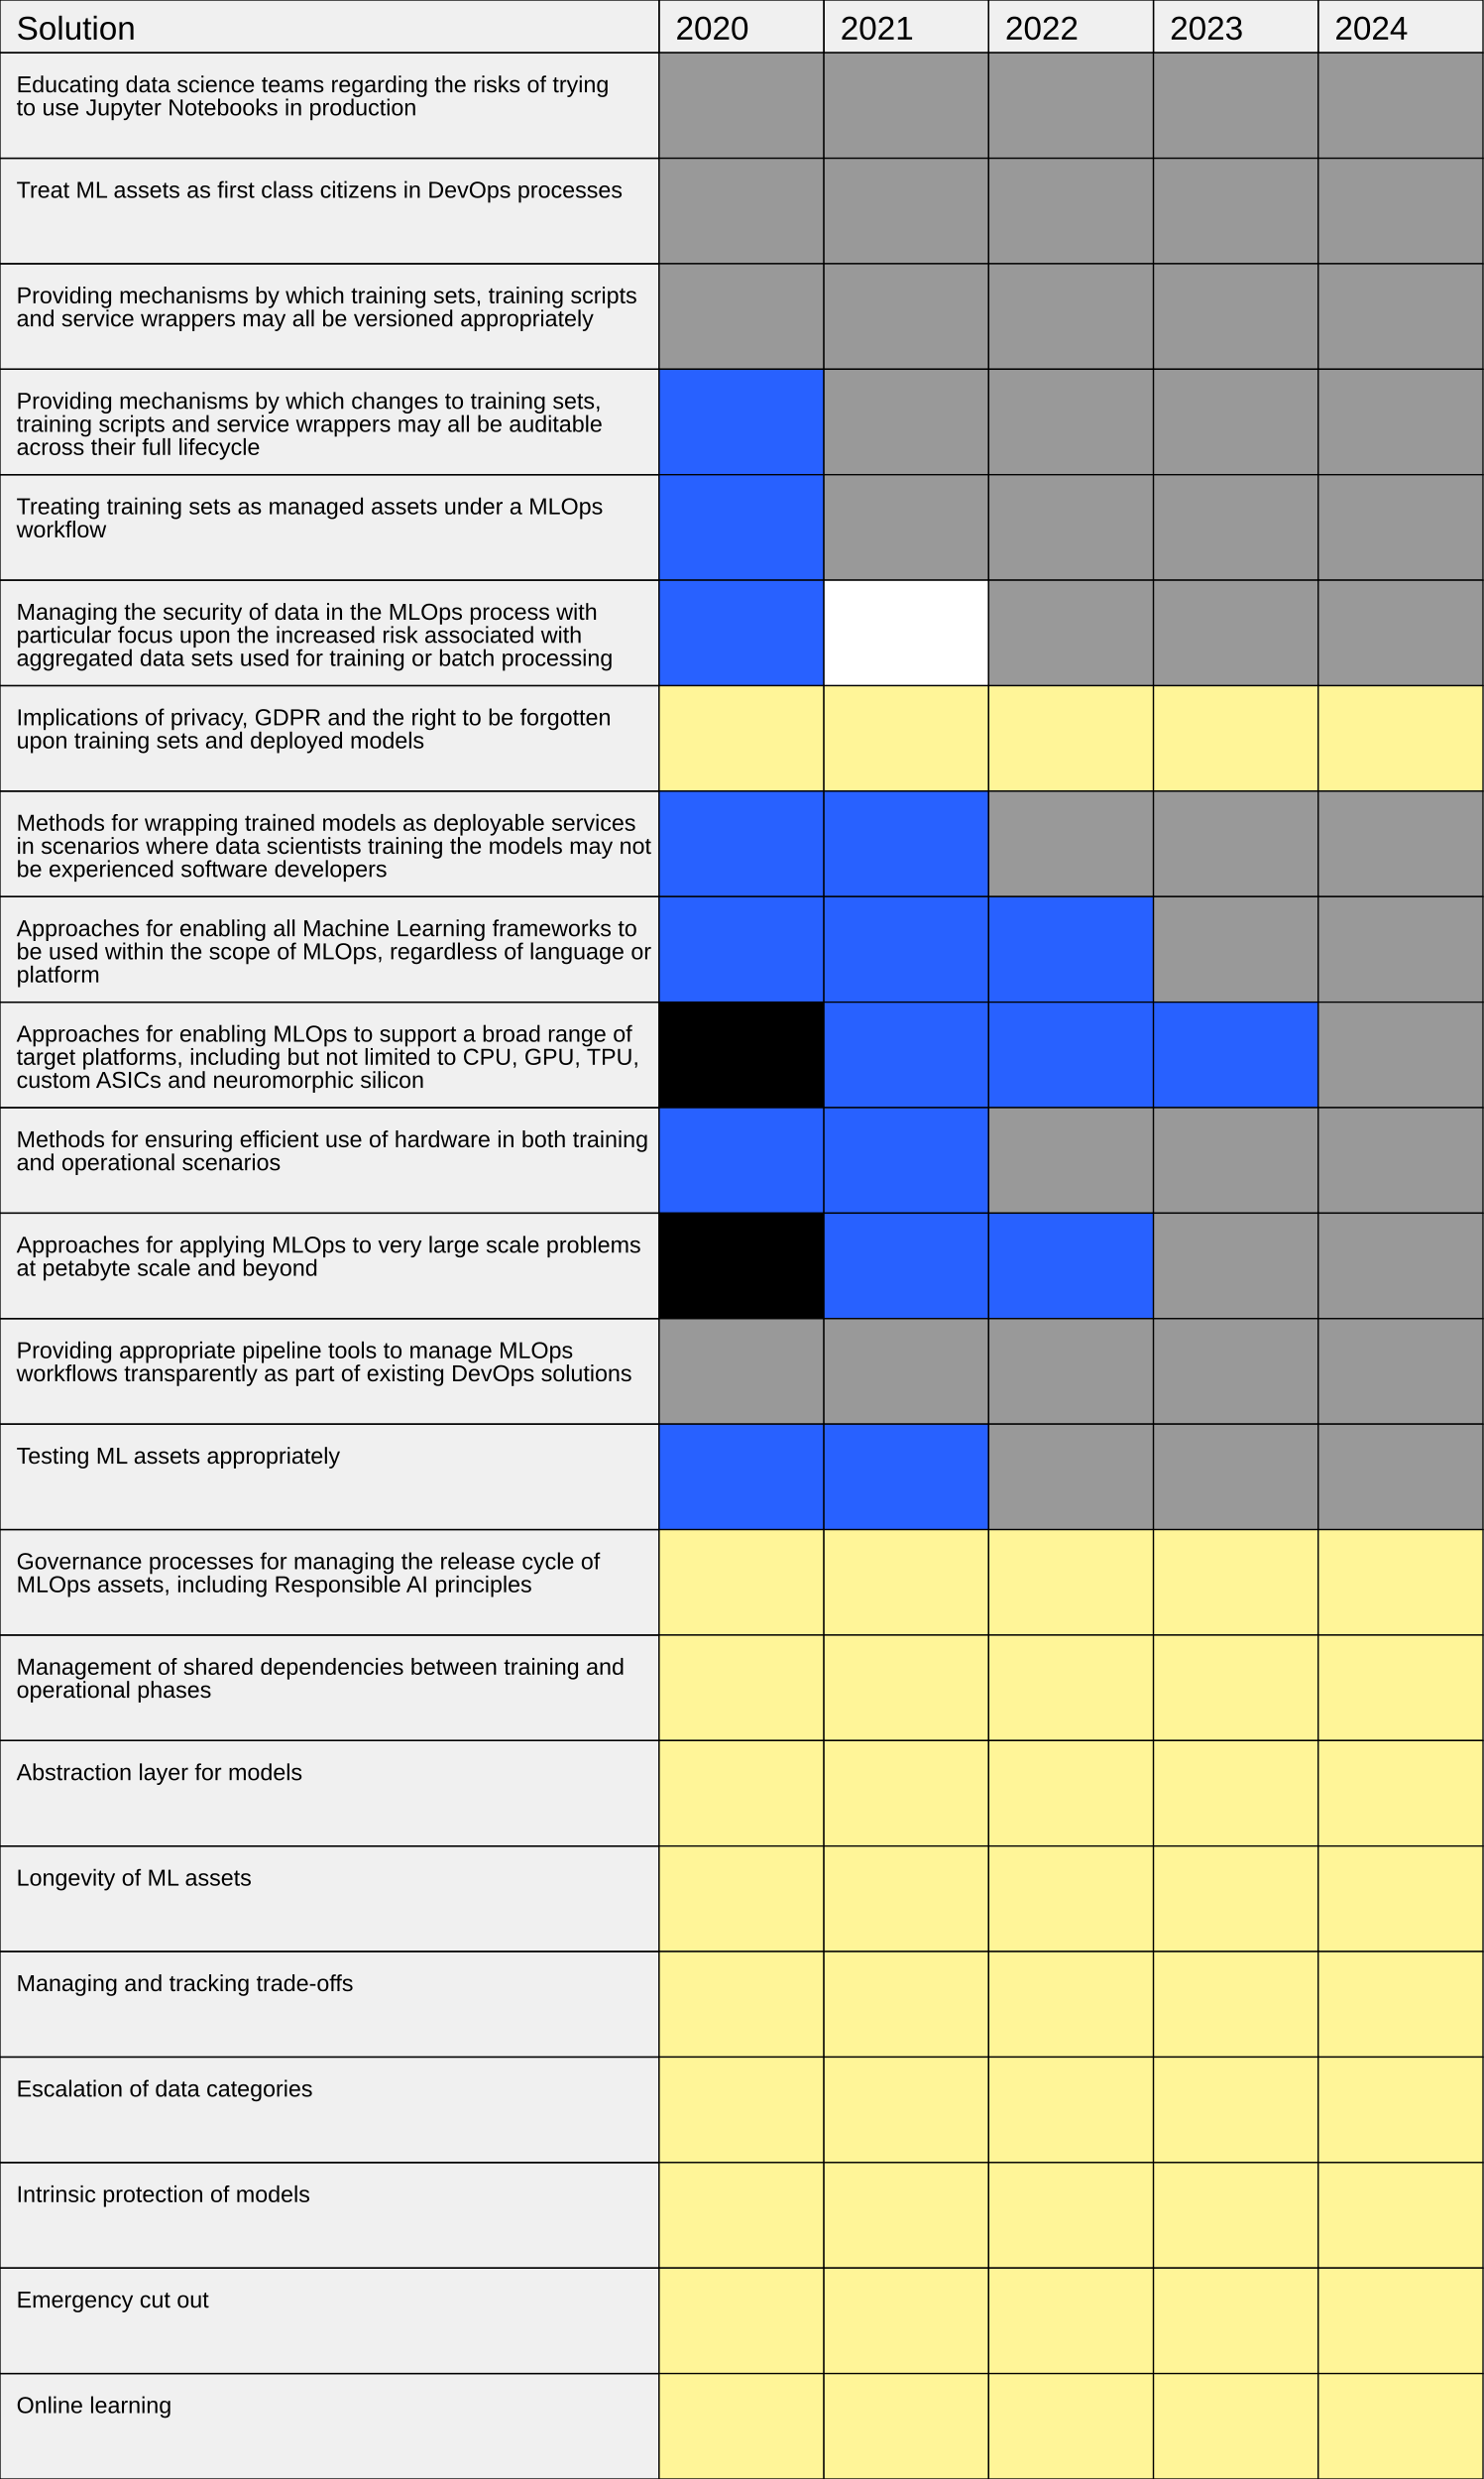
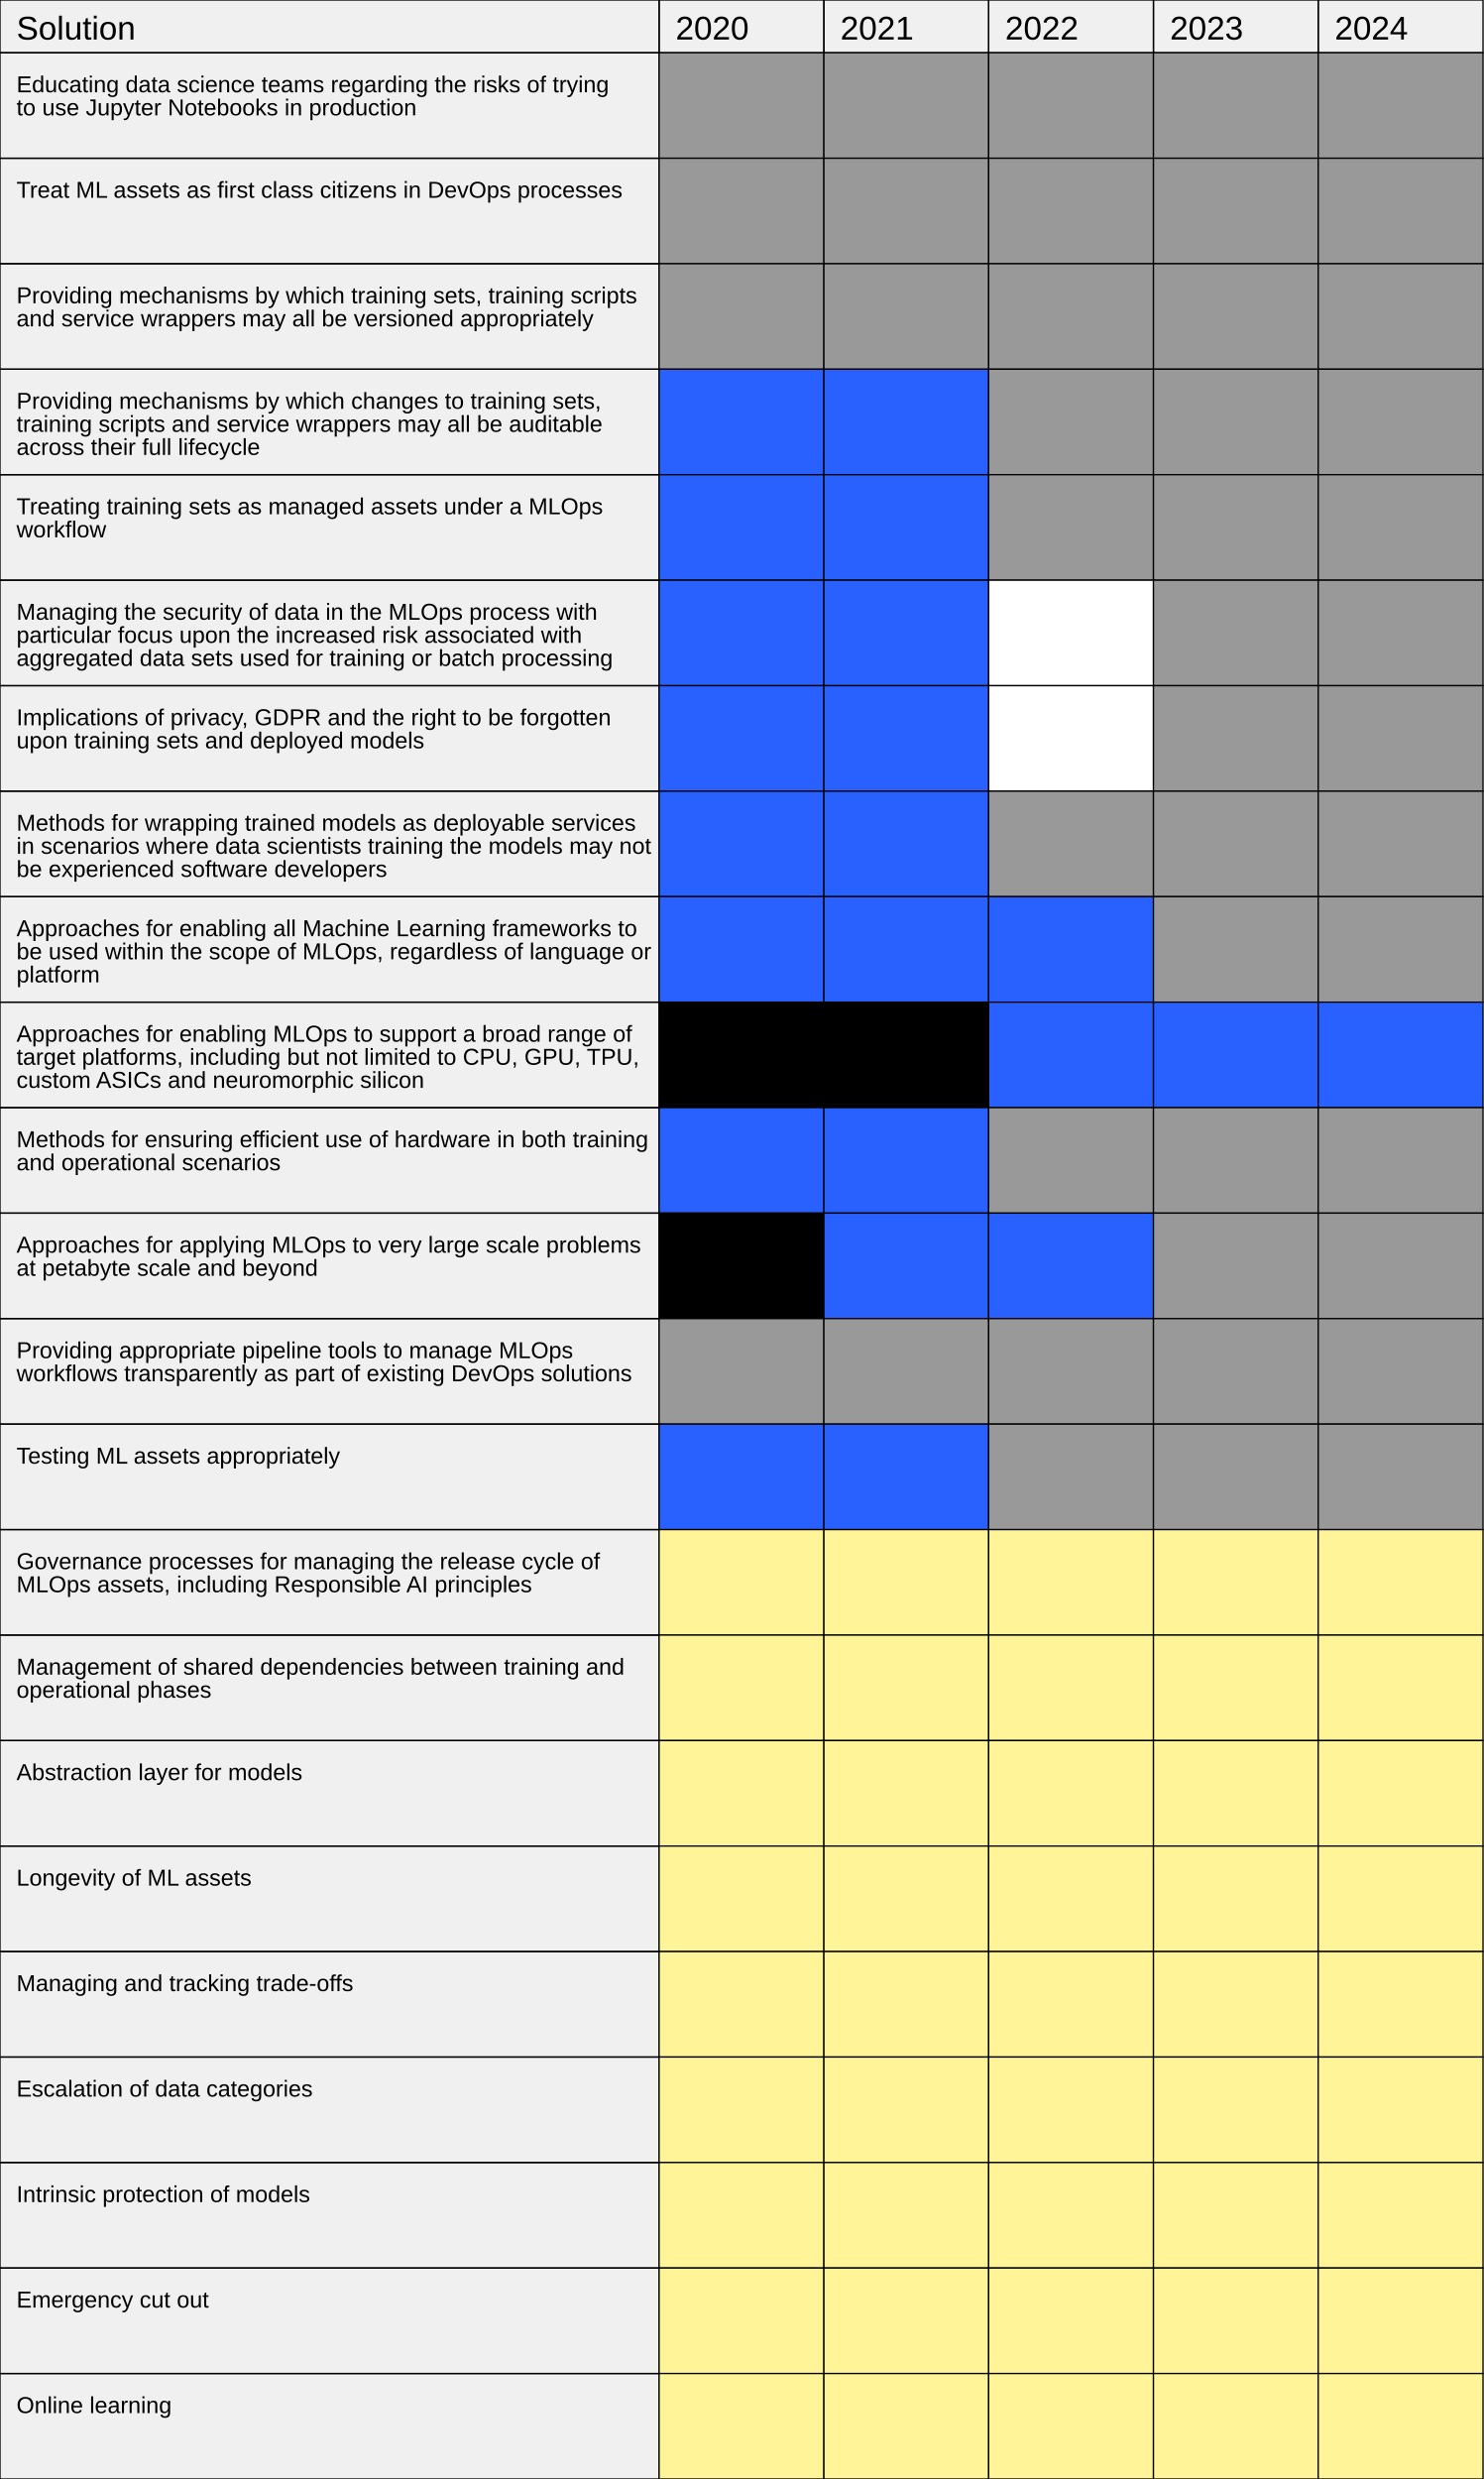
<svg xmlns="http://www.w3.org/2000/svg" width="100%" height="100%" viewBox="0 0 450 752">
  <defs>
    <rect id="TBD" width="50" height="16" fill="#fff598" stroke="black" stroke-width="0.4" vector-effect="non-scaling-stroke" shape-rendering="geometricPrecision" />
    <rect id="RR" width="50" height="16" fill="#000000" stroke="black" stroke-width="0.4" vector-effect="non-scaling-stroke" shape-rendering="geometricPrecision" />
    <rect id="DU" width="50" height="16" fill="#2861ff" stroke="black" stroke-width="0.4" vector-effect="non-scaling-stroke" shape-rendering="geometricPrecision" />
    <rect id="CI" width="50" height="16" fill="#999999" stroke="black" stroke-width="0.4" vector-effect="non-scaling-stroke" shape-rendering="geometricPrecision" />
    <rect id="QPP" width="50" height="16" fill="#ffffff" stroke="black" stroke-width="0.4" vector-effect="non-scaling-stroke" shape-rendering="geometricPrecision" />
    <rect id="item" width="200" height="16" fill="none" stroke="black" stroke-width="0.4" vector-effect="non-scaling-stroke" shape-rendering="geometricPrecision" />
  </defs>
  <g id="headerGroup" transform="translate(0, 0)">
    <rect x="0" y="0" width="200" height="16" fill="none" stroke="black" stroke-width="0.4" />
    <rect x="200" y="0" width="50" height="16" fill="none" stroke="black" stroke-width="0.4" />
    <rect x="250" y="0" width="50" height="16" fill="none" stroke="black" stroke-width="0.4" />
    <rect x="300" y="0" width="50" height="16" fill="none" stroke="black" stroke-width="0.4" />
    <rect x="350" y="0" width="50" height="16" fill="none" stroke="black" stroke-width="0.4" />
    <rect x="400" y="0" width="50" height="16" fill="none" stroke="black" stroke-width="0.4" />
    <text x="0" y="12" font-family="Arial" font-size="10px" text-anchor="left" role="row">
      <tspan x="5">Solution</tspan>
      <tspan x="205">2020</tspan>
      <tspan x="255">2021</tspan>
      <tspan x="305">2022</tspan>
      <tspan x="355">2023</tspan>
      <tspan x="405">2024</tspan>
    </text>
  </g>
  <g id="rowGroup1" transform="translate(0, 16)">
    <use x="0" y="0" transform="scale(1, 2)" href="#item" />
    <use x="200" y="0" transform="scale(1, 2)" href="#CI" />
    <use x="250" y="0" transform="scale(1, 2)" href="#CI" />
    <use x="300" y="0" transform="scale(1, 2)" href="#CI" />
    <use x="350" y="0" transform="scale(1, 2)" href="#CI" />
    <use x="400" y="0" transform="scale(1, 2)" href="#CI" />
    <text x="0" y="12" font-family="Arial" font-size="7px" fill="black" text-anchor="left" role="row">
      <tspan x="5" y="12">Educating data science teams regarding the risks of trying</tspan>
      <tspan x="5" y="19">to use Jupyter Notebooks in production</tspan>
    </text>
  </g>
  <g id="rowGroup2" transform="translate(0, 48)">
    <use x="0" y="0" transform="scale(1, 2)" href="#item" />
    <use x="200" y="0" transform="scale(1, 2)" href="#CI" />
    <use x="250" y="0" transform="scale(1, 2)" href="#CI" />
    <use x="300" y="0" transform="scale(1, 2)" href="#CI" />
    <use x="350" y="0" transform="scale(1, 2)" href="#CI" />
    <use x="400" y="0" transform="scale(1, 2)" href="#CI" />
    <text x="0" y="12" font-family="Arial" font-size="7px" fill="black" text-anchor="left" role="row">
      <tspan x="5" y="12">Treat ML assets as first class citizens in DevOps processes</tspan>
    </text>
  </g>
  <g id="rowGroup3" transform="translate(0, 80)">
    <use x="0" y="0" transform="scale(1, 2)" href="#item" />
    <use x="200" y="0" transform="scale(1, 2)" href="#CI" />
    <use x="250" y="0" transform="scale(1, 2)" href="#CI" />
    <use x="300" y="0" transform="scale(1, 2)" href="#CI" />
    <use x="350" y="0" transform="scale(1, 2)" href="#CI" />
    <use x="400" y="0" transform="scale(1, 2)" href="#CI" />
    <text x="0" y="12" font-family="Arial" font-size="7px" fill="black" text-anchor="left" role="row">
      <tspan x="5" y="12">Providing mechanisms by which training sets, training scripts</tspan>
      <tspan x="5" y="19">and service wrappers may all be versioned appropriately</tspan>
    </text>
  </g>
  <g id="rowGroup4" transform="translate(0, 112)">
    <use x="0" y="0" transform="scale(1, 2)" href="#item" />
    <use x="200" y="0" transform="scale(1, 2)" href="#DU" />
-     <use x="250" y="0" transform="scale(1, 2)" href="#CI" />
+     <use x="250" y="0" transform="scale(1, 2)" href="#DU" />
    <use x="300" y="0" transform="scale(1, 2)" href="#CI" />
    <use x="350" y="0" transform="scale(1, 2)" href="#CI" />
    <use x="400" y="0" transform="scale(1, 2)" href="#CI" />
    <text x="0" y="12" font-family="Arial" font-size="7px" fill="black" text-anchor="left" role="row">
      <tspan x="5" y="12">Providing mechanisms by which changes to training sets,</tspan>
      <tspan x="5" y="19">training scripts and service wrappers may all be auditable</tspan>
      <tspan x="5" y="26">across their full lifecycle</tspan>
    </text>
  </g>
  <g id="rowGroup5" transform="translate(0, 144)">
    <use x="0" y="0" transform="scale(1, 2)" href="#item" />
    <use x="200" y="0" transform="scale(1, 2)" href="#DU" />
-     <use x="250" y="0" transform="scale(1, 2)" href="#CI" />
+     <use x="250" y="0" transform="scale(1, 2)" href="#DU" />
    <use x="300" y="0" transform="scale(1, 2)" href="#CI" />
    <use x="350" y="0" transform="scale(1, 2)" href="#CI" />
    <use x="400" y="0" transform="scale(1, 2)" href="#CI" />
    <text x="0" y="12" font-family="Arial" font-size="7px" fill="black" text-anchor="left" role="row">
      <tspan x="5" y="12">Treating training sets as managed assets under a MLOps</tspan>
      <tspan x="5" y="19">workflow</tspan>
      <tspan x="5" y="26" />
    </text>
  </g>
  <g id="rowGroup6" transform="translate(0, 176)">
    <use x="0" y="0" transform="scale(1, 2)" href="#item" />
    <use x="200" y="0" transform="scale(1, 2)" href="#DU" />
-     <use x="250" y="0" transform="scale(1, 2)" href="#QPP" />
-     <use x="300" y="0" transform="scale(1, 2)" href="#CI" />
+     <use x="250" y="0" transform="scale(1, 2)" href="#DU" />
+     <use x="300" y="0" transform="scale(1, 2)" href="#QPP" />
    <use x="350" y="0" transform="scale(1, 2)" href="#CI" />
    <use x="400" y="0" transform="scale(1, 2)" href="#CI" />
    <text x="0" y="12" font-family="Arial" font-size="7px" fill="black" text-anchor="left" role="row">
      <tspan x="5" y="12">Managing the security of data in the MLOps process with</tspan>
      <tspan x="5" y="19">particular focus upon the increased risk associated with</tspan>
      <tspan x="5" y="26">aggregated data sets used for training or batch processing</tspan>
    </text>
  </g>
  <g id="rowGroup7" transform="translate(0, 208)">
    <use x="0" y="0" transform="scale(1, 2)" href="#item" />
-     <use x="200" y="0" transform="scale(1, 2)" href="#TBD" />
-     <use x="250" y="0" transform="scale(1, 2)" href="#TBD" />
-     <use x="300" y="0" transform="scale(1, 2)" href="#TBD" />
-     <use x="350" y="0" transform="scale(1, 2)" href="#TBD" />
-     <use x="400" y="0" transform="scale(1, 2)" href="#TBD" />
+     <use x="200" y="0" transform="scale(1, 2)" href="#DU" />
+     <use x="250" y="0" transform="scale(1, 2)" href="#DU" />
+     <use x="300" y="0" transform="scale(1, 2)" href="#QPP" />
+     <use x="350" y="0" transform="scale(1, 2)" href="#CI" />
+     <use x="400" y="0" transform="scale(1, 2)" href="#CI" />
    <text x="0" y="12" font-family="Arial" font-size="7px" fill="black" text-anchor="left" role="row">
      <tspan x="5" y="12">Implications of privacy, GDPR and the right to be forgotten</tspan>
      <tspan x="5" y="19">upon training sets and deployed models</tspan>
      <tspan x="5" y="26" />
    </text>
  </g>
  <g id="rowGroup8" transform="translate(0, 240)">
    <use x="0" y="0" transform="scale(1, 2)" href="#item" />
    <use x="200" y="0" transform="scale(1, 2)" href="#DU" />
    <use x="250" y="0" transform="scale(1, 2)" href="#DU" />
    <use x="300" y="0" transform="scale(1, 2)" href="#CI" />
    <use x="350" y="0" transform="scale(1, 2)" href="#CI" />
    <use x="400" y="0" transform="scale(1, 2)" href="#CI" />
    <text x="0" y="12" font-family="Arial" font-size="7px" fill="black" text-anchor="left" role="row">
      <tspan x="5" y="12">Methods for wrapping trained models as deployable services</tspan>
      <tspan x="5" y="19">in scenarios where data scientists training the models may not</tspan>
      <tspan x="5" y="26">be experienced software developers</tspan>
    </text>
  </g>
  <g id="rowGroup9" transform="translate(0, 272)">
    <use x="0" y="0" transform="scale(1, 2)" href="#item" />
    <use x="200" y="0" transform="scale(1, 2)" href="#DU" />
    <use x="250" y="0" transform="scale(1, 2)" href="#DU" />
    <use x="300" y="0" transform="scale(1, 2)" href="#DU" />
    <use x="350" y="0" transform="scale(1, 2)" href="#CI" />
    <use x="400" y="0" transform="scale(1, 2)" href="#CI" />
    <text x="0" y="12" font-family="Arial" font-size="7px" fill="black" text-anchor="left" role="row">
      <tspan x="5" y="12">Approaches for enabling all Machine Learning frameworks to</tspan>
      <tspan x="5" y="19">be used within the scope of MLOps, regardless of language or</tspan>
      <tspan x="5" y="26">platform</tspan>
    </text>
  </g>
  <g id="rowGroup10" transform="translate(0, 304)">
    <use x="0" y="0" transform="scale(1, 2)" href="#item" />
    <use x="200" y="0" transform="scale(1, 2)" href="#RR" />
-     <use x="250" y="0" transform="scale(1, 2)" href="#DU" />
+     <use x="250" y="0" transform="scale(1, 2)" href="#RR" />
    <use x="300" y="0" transform="scale(1, 2)" href="#DU" />
    <use x="350" y="0" transform="scale(1, 2)" href="#DU" />
-     <use x="400" y="0" transform="scale(1, 2)" href="#CI" />
+     <use x="400" y="0" transform="scale(1, 2)" href="#DU" />
    <text x="0" y="12" font-family="Arial" font-size="7px" fill="black" text-anchor="left" role="row">
      <tspan x="5" y="12">Approaches for enabling MLOps to support a broad range of</tspan>
      <tspan x="5" y="19">target platforms, including but not limited to CPU, GPU, TPU,</tspan>
      <tspan x="5" y="26">custom ASICs and neuromorphic silicon</tspan>
    </text>
  </g>
  <g id="rowGroup11" transform="translate(0, 336)">
    <use x="0" y="0" transform="scale(1, 2)" href="#item" />
    <use x="200" y="0" transform="scale(1, 2)" href="#DU" />
    <use x="250" y="0" transform="scale(1, 2)" href="#DU" />
    <use x="300" y="0" transform="scale(1, 2)" href="#CI" />
    <use x="350" y="0" transform="scale(1, 2)" href="#CI" />
    <use x="400" y="0" transform="scale(1, 2)" href="#CI" />
    <text x="0" y="12" font-family="Arial" font-size="7px" fill="black" text-anchor="left" role="row">
      <tspan x="5" y="12">Methods for ensuring efficient use of hardware in both training</tspan>
      <tspan x="5" y="19">and operational scenarios</tspan>
      <tspan x="5" y="26" />
    </text>
  </g>
  <g id="rowGroup12" transform="translate(0, 368)">
    <use x="0" y="0" transform="scale(1, 2)" href="#item" />
    <use x="200" y="0" transform="scale(1, 2)" href="#RR" />
    <use x="250" y="0" transform="scale(1, 2)" href="#DU" />
    <use x="300" y="0" transform="scale(1, 2)" href="#DU" />
    <use x="350" y="0" transform="scale(1, 2)" href="#CI" />
    <use x="400" y="0" transform="scale(1, 2)" href="#CI" />
    <text x="0" y="12" font-family="Arial" font-size="7px" fill="black" text-anchor="left" role="row">
      <tspan x="5" y="12">Approaches for applying MLOps to very large scale problems</tspan>
      <tspan x="5" y="19">at petabyte scale and beyond</tspan>
      <tspan x="5" y="26" />
    </text>
  </g>
  <g id="rowGroup13" transform="translate(0, 400)">
    <use x="0" y="0" transform="scale(1, 2)" href="#item" />
    <use x="200" y="0" transform="scale(1, 2)" href="#CI" />
    <use x="250" y="0" transform="scale(1, 2)" href="#CI" />
    <use x="300" y="0" transform="scale(1, 2)" href="#CI" />
    <use x="350" y="0" transform="scale(1, 2)" href="#CI" />
    <use x="400" y="0" transform="scale(1, 2)" href="#CI" />
    <text x="0" y="12" font-family="Arial" font-size="7px" fill="black" text-anchor="left" role="row">
      <tspan x="5" y="12">Providing appropriate pipeline tools to manage MLOps</tspan>
      <tspan x="5" y="19">workflows transparently as part of existing DevOps solutions</tspan>
      <tspan x="5" y="26" />
    </text>
  </g>
  <g id="rowGroup14" transform="translate(0, 432)">
    <use x="0" y="0" transform="scale(1, 2)" href="#item" />
    <use x="200" y="0" transform="scale(1, 2)" href="#DU" />
    <use x="250" y="0" transform="scale(1, 2)" href="#DU" />
    <use x="300" y="0" transform="scale(1, 2)" href="#CI" />
    <use x="350" y="0" transform="scale(1, 2)" href="#CI" />
    <use x="400" y="0" transform="scale(1, 2)" href="#CI" />
    <text x="0" y="12" font-family="Arial" font-size="7px" fill="black" text-anchor="left" role="row">
      <tspan x="5" y="12">Testing ML assets appropriately</tspan>
      <tspan x="5" y="19" />
      <tspan x="5" y="26" />
    </text>
  </g>
  <g id="rowGroup15" transform="translate(0, 464)">
    <use x="0" y="0" transform="scale(1, 2)" href="#item" />
    <use x="200" y="0" transform="scale(1, 2)" href="#TBD" />
    <use x="250" y="0" transform="scale(1, 2)" href="#TBD" />
    <use x="300" y="0" transform="scale(1, 2)" href="#TBD" />
    <use x="350" y="0" transform="scale(1, 2)" href="#TBD" />
    <use x="400" y="0" transform="scale(1, 2)" href="#TBD" />
    <text x="0" y="12" font-family="Arial" font-size="7px" fill="black" text-anchor="left" role="row">
      <tspan x="5" y="12">Governance processes for managing the release cycle of</tspan>
      <tspan x="5" y="19">MLOps assets, including Responsible AI principles</tspan>
      <tspan x="5" y="26" />
    </text>
  </g>
  <g id="rowGroup16" transform="translate(0, 496)">
    <use x="0" y="0" transform="scale(1, 2)" href="#item" />
    <use x="200" y="0" transform="scale(1, 2)" href="#TBD" />
    <use x="250" y="0" transform="scale(1, 2)" href="#TBD" />
    <use x="300" y="0" transform="scale(1, 2)" href="#TBD" />
    <use x="350" y="0" transform="scale(1, 2)" href="#TBD" />
    <use x="400" y="0" transform="scale(1, 2)" href="#TBD" />
    <text x="0" y="12" font-family="Arial" font-size="7px" fill="black" text-anchor="left" role="row">
      <tspan x="5" y="12">Management of shared dependencies between training and</tspan>
      <tspan x="5" y="19">operational phases</tspan>
      <tspan x="5" y="26" />
    </text>
  </g>
  <g id="rowGroup17" transform="translate(0, 528)">
    <use x="0" y="0" transform="scale(1, 2)" href="#item" />
    <use x="200" y="0" transform="scale(1, 2)" href="#TBD" />
    <use x="250" y="0" transform="scale(1, 2)" href="#TBD" />
    <use x="300" y="0" transform="scale(1, 2)" href="#TBD" />
    <use x="350" y="0" transform="scale(1, 2)" href="#TBD" />
    <use x="400" y="0" transform="scale(1, 2)" href="#TBD" />
    <text x="0" y="12" font-family="Arial" font-size="7px" fill="black" text-anchor="left" role="row">
      <tspan x="5" y="12">Abstraction layer for models</tspan>
      <tspan x="5" y="19" />
      <tspan x="5" y="26" />
    </text>
  </g>
  <g id="rowGroup18" transform="translate(0, 560)">
    <use x="0" y="0" transform="scale(1, 2)" href="#item" />
    <use x="200" y="0" transform="scale(1, 2)" href="#TBD" />
    <use x="250" y="0" transform="scale(1, 2)" href="#TBD" />
    <use x="300" y="0" transform="scale(1, 2)" href="#TBD" />
    <use x="350" y="0" transform="scale(1, 2)" href="#TBD" />
    <use x="400" y="0" transform="scale(1, 2)" href="#TBD" />
    <text x="0" y="12" font-family="Arial" font-size="7px" fill="black" text-anchor="left" role="row">
      <tspan x="5" y="12">Longevity of ML assets</tspan>
      <tspan x="5" y="19" />
      <tspan x="5" y="26" />
    </text>
  </g>
  <g id="rowGroup19" transform="translate(0, 592)">
    <use x="0" y="0" transform="scale(1, 2)" href="#item" />
    <use x="200" y="0" transform="scale(1, 2)" href="#TBD" />
    <use x="250" y="0" transform="scale(1, 2)" href="#TBD" />
    <use x="300" y="0" transform="scale(1, 2)" href="#TBD" />
    <use x="350" y="0" transform="scale(1, 2)" href="#TBD" />
    <use x="400" y="0" transform="scale(1, 2)" href="#TBD" />
    <text x="0" y="12" font-family="Arial" font-size="7px" fill="black" text-anchor="left" role="row">
      <tspan x="5" y="12">Managing and tracking trade-offs</tspan>
      <tspan x="5" y="19" />
      <tspan x="5" y="26" />
    </text>
  </g>
  <g id="rowGroup20" transform="translate(0, 624)">
    <use x="0" y="0" transform="scale(1, 2)" href="#item" />
    <use x="200" y="0" transform="scale(1, 2)" href="#TBD" />
    <use x="250" y="0" transform="scale(1, 2)" href="#TBD" />
    <use x="300" y="0" transform="scale(1, 2)" href="#TBD" />
    <use x="350" y="0" transform="scale(1, 2)" href="#TBD" />
    <use x="400" y="0" transform="scale(1, 2)" href="#TBD" />
    <text x="0" y="12" font-family="Arial" font-size="7px" fill="black" text-anchor="left" role="row">
      <tspan x="5" y="12">Escalation of data categories</tspan>
      <tspan x="5" y="19" />
      <tspan x="5" y="26" />
    </text>
  </g>
  <g id="rowGroup21" transform="translate(0, 656)">
    <use x="0" y="0" transform="scale(1, 2)" href="#item" />
    <use x="200" y="0" transform="scale(1, 2)" href="#TBD" />
    <use x="250" y="0" transform="scale(1, 2)" href="#TBD" />
    <use x="300" y="0" transform="scale(1, 2)" href="#TBD" />
    <use x="350" y="0" transform="scale(1, 2)" href="#TBD" />
    <use x="400" y="0" transform="scale(1, 2)" href="#TBD" />
    <text x="0" y="12" font-family="Arial" font-size="7px" fill="black" text-anchor="left" role="row">
      <tspan x="5" y="12">Intrinsic protection of models</tspan>
      <tspan x="5" y="19" />
      <tspan x="5" y="26" />
    </text>
  </g>
  <g id="rowGroup22" transform="translate(0, 688)">
    <use x="0" y="0" transform="scale(1, 2)" href="#item" />
    <use x="200" y="0" transform="scale(1, 2)" href="#TBD" />
    <use x="250" y="0" transform="scale(1, 2)" href="#TBD" />
    <use x="300" y="0" transform="scale(1, 2)" href="#TBD" />
    <use x="350" y="0" transform="scale(1, 2)" href="#TBD" />
    <use x="400" y="0" transform="scale(1, 2)" href="#TBD" />
    <text x="0" y="12" font-family="Arial" font-size="7px" fill="black" text-anchor="left" role="row">
      <tspan x="5" y="12">Emergency cut out</tspan>
      <tspan x="5" y="19" />
      <tspan x="5" y="26" />
    </text>
  </g>
  <g id="rowGroup23" transform="translate(0, 720)">
    <use x="0" y="0" transform="scale(1, 2)" href="#item" />
    <use x="200" y="0" transform="scale(1, 2)" href="#TBD" />
    <use x="250" y="0" transform="scale(1, 2)" href="#TBD" />
    <use x="300" y="0" transform="scale(1, 2)" href="#TBD" />
    <use x="350" y="0" transform="scale(1, 2)" href="#TBD" />
    <use x="400" y="0" transform="scale(1, 2)" href="#TBD" />
    <text x="0" y="12" font-family="Arial" font-size="7px" fill="black" text-anchor="left" role="row">
      <tspan x="5" y="12">Online learning</tspan>
      <tspan x="5" y="19" />
      <tspan x="5" y="26" />
    </text>
  </g>
</svg>
